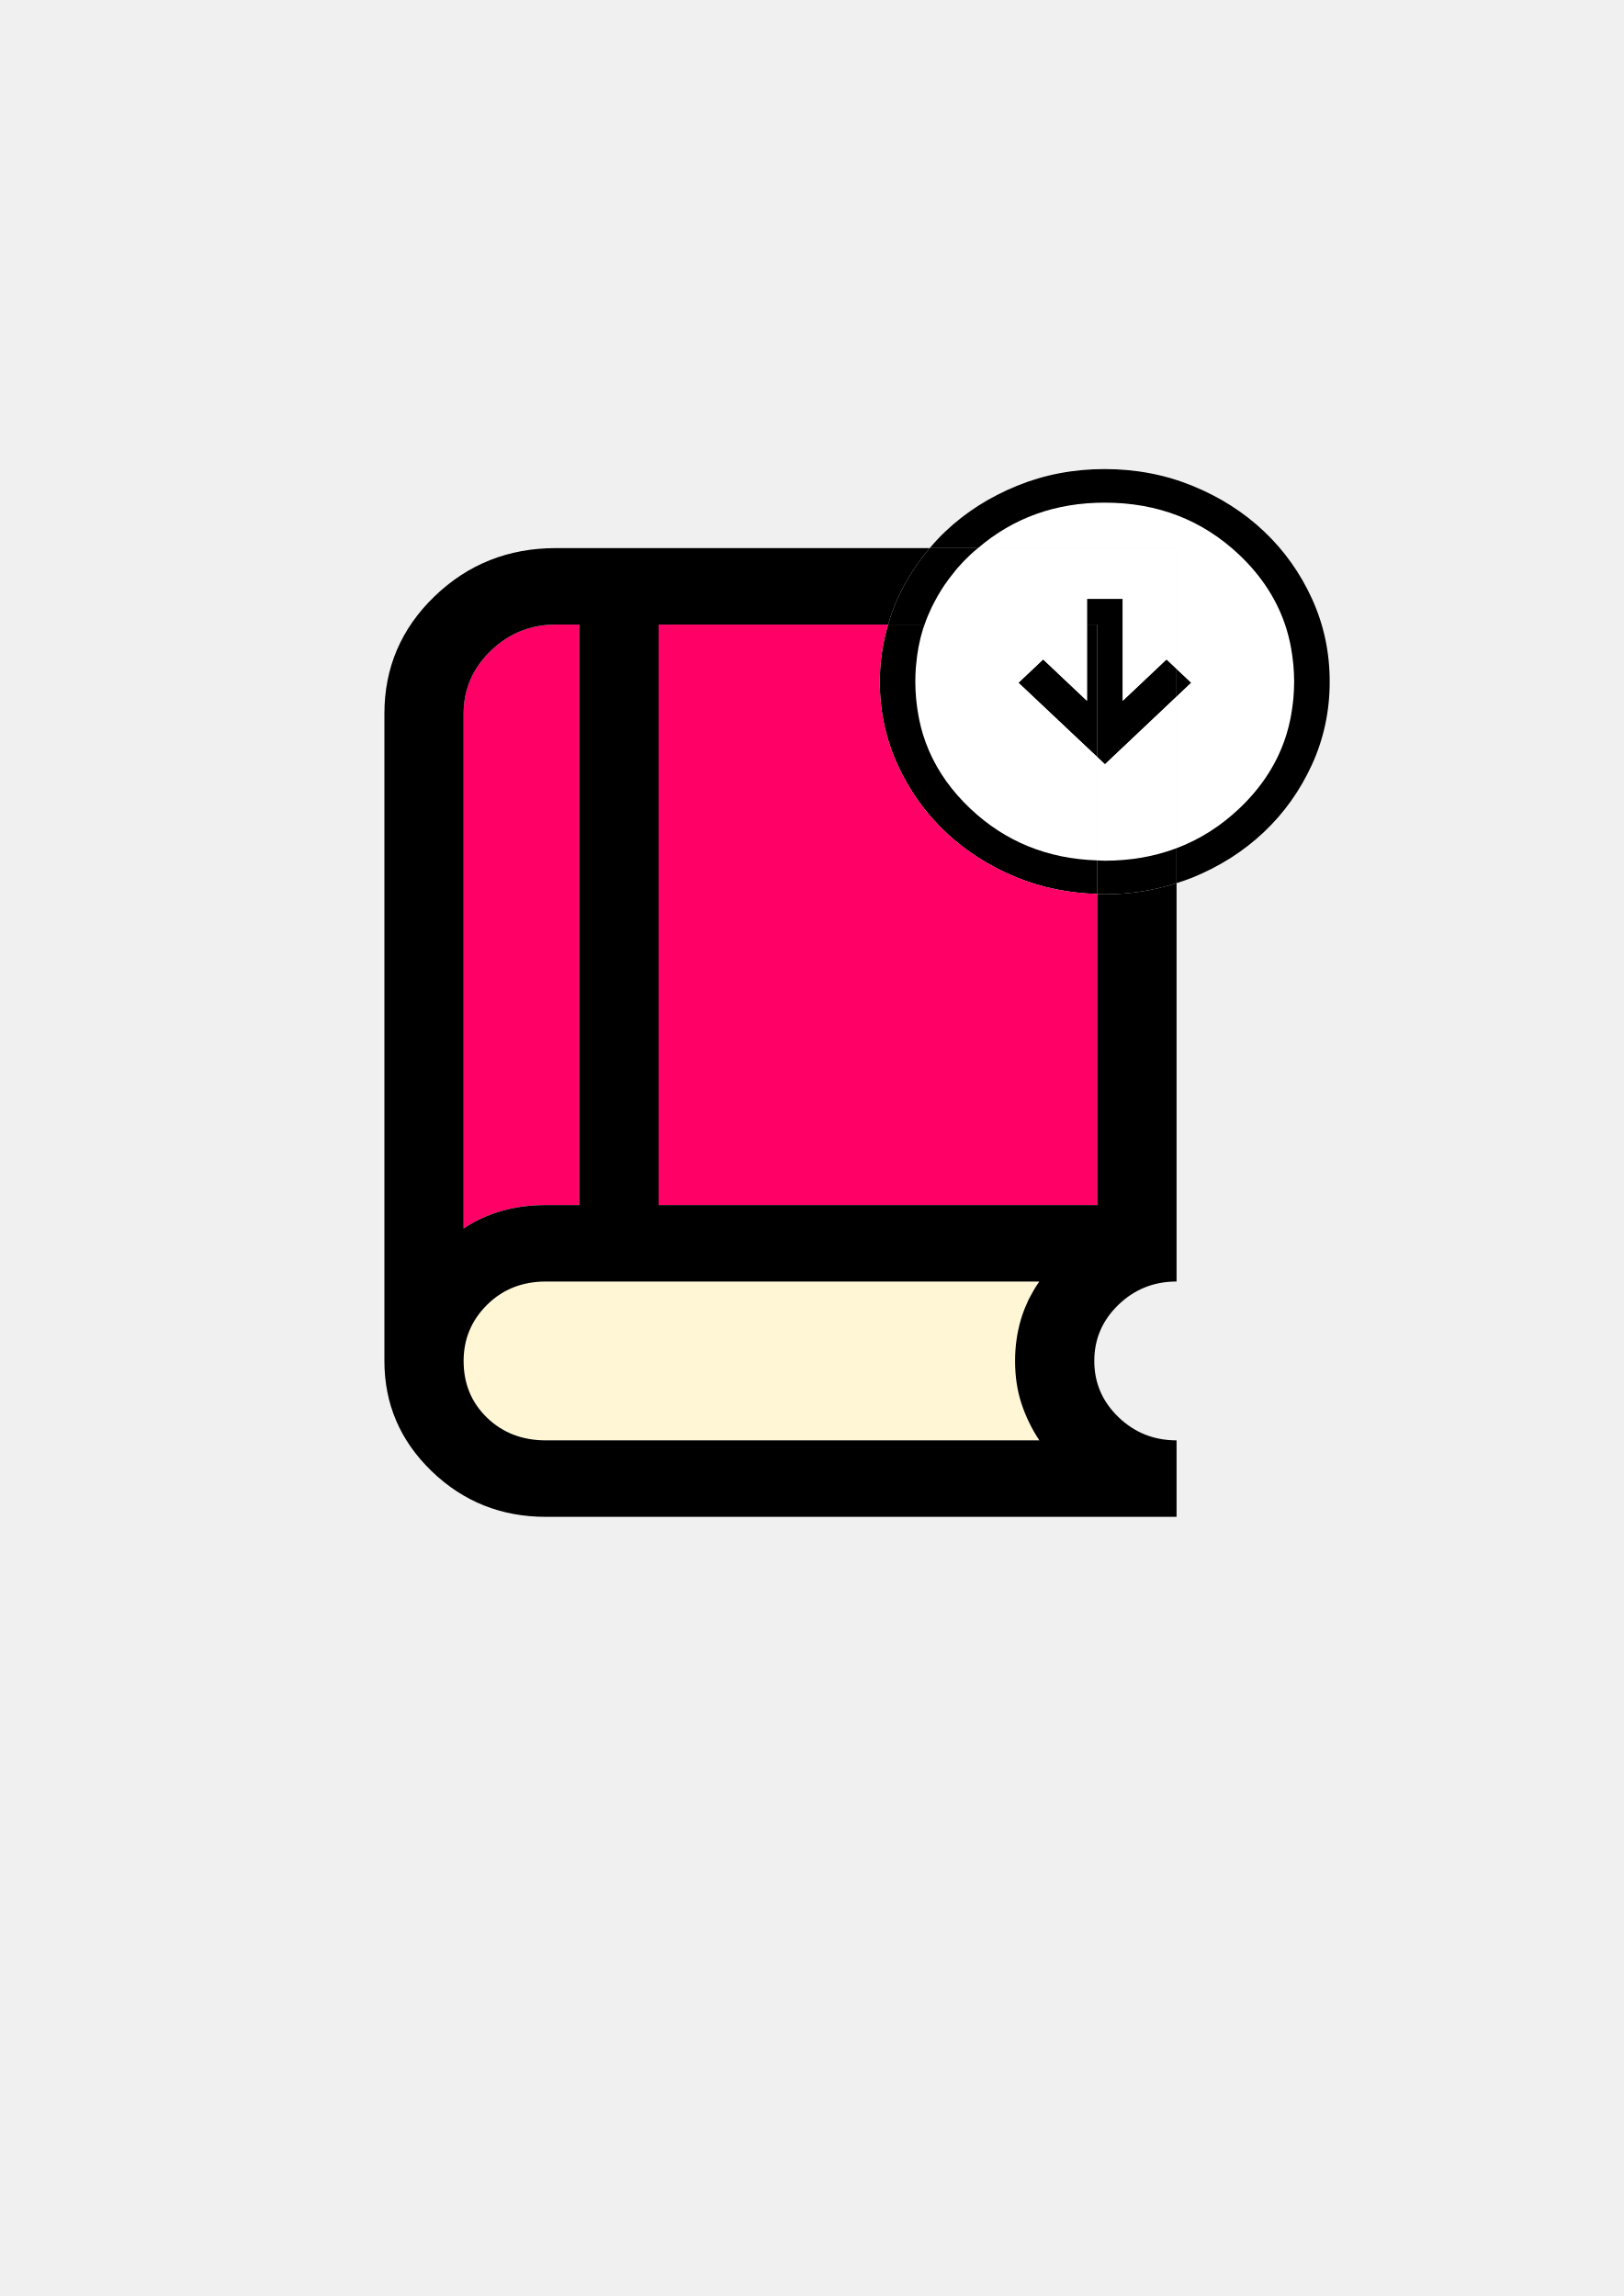
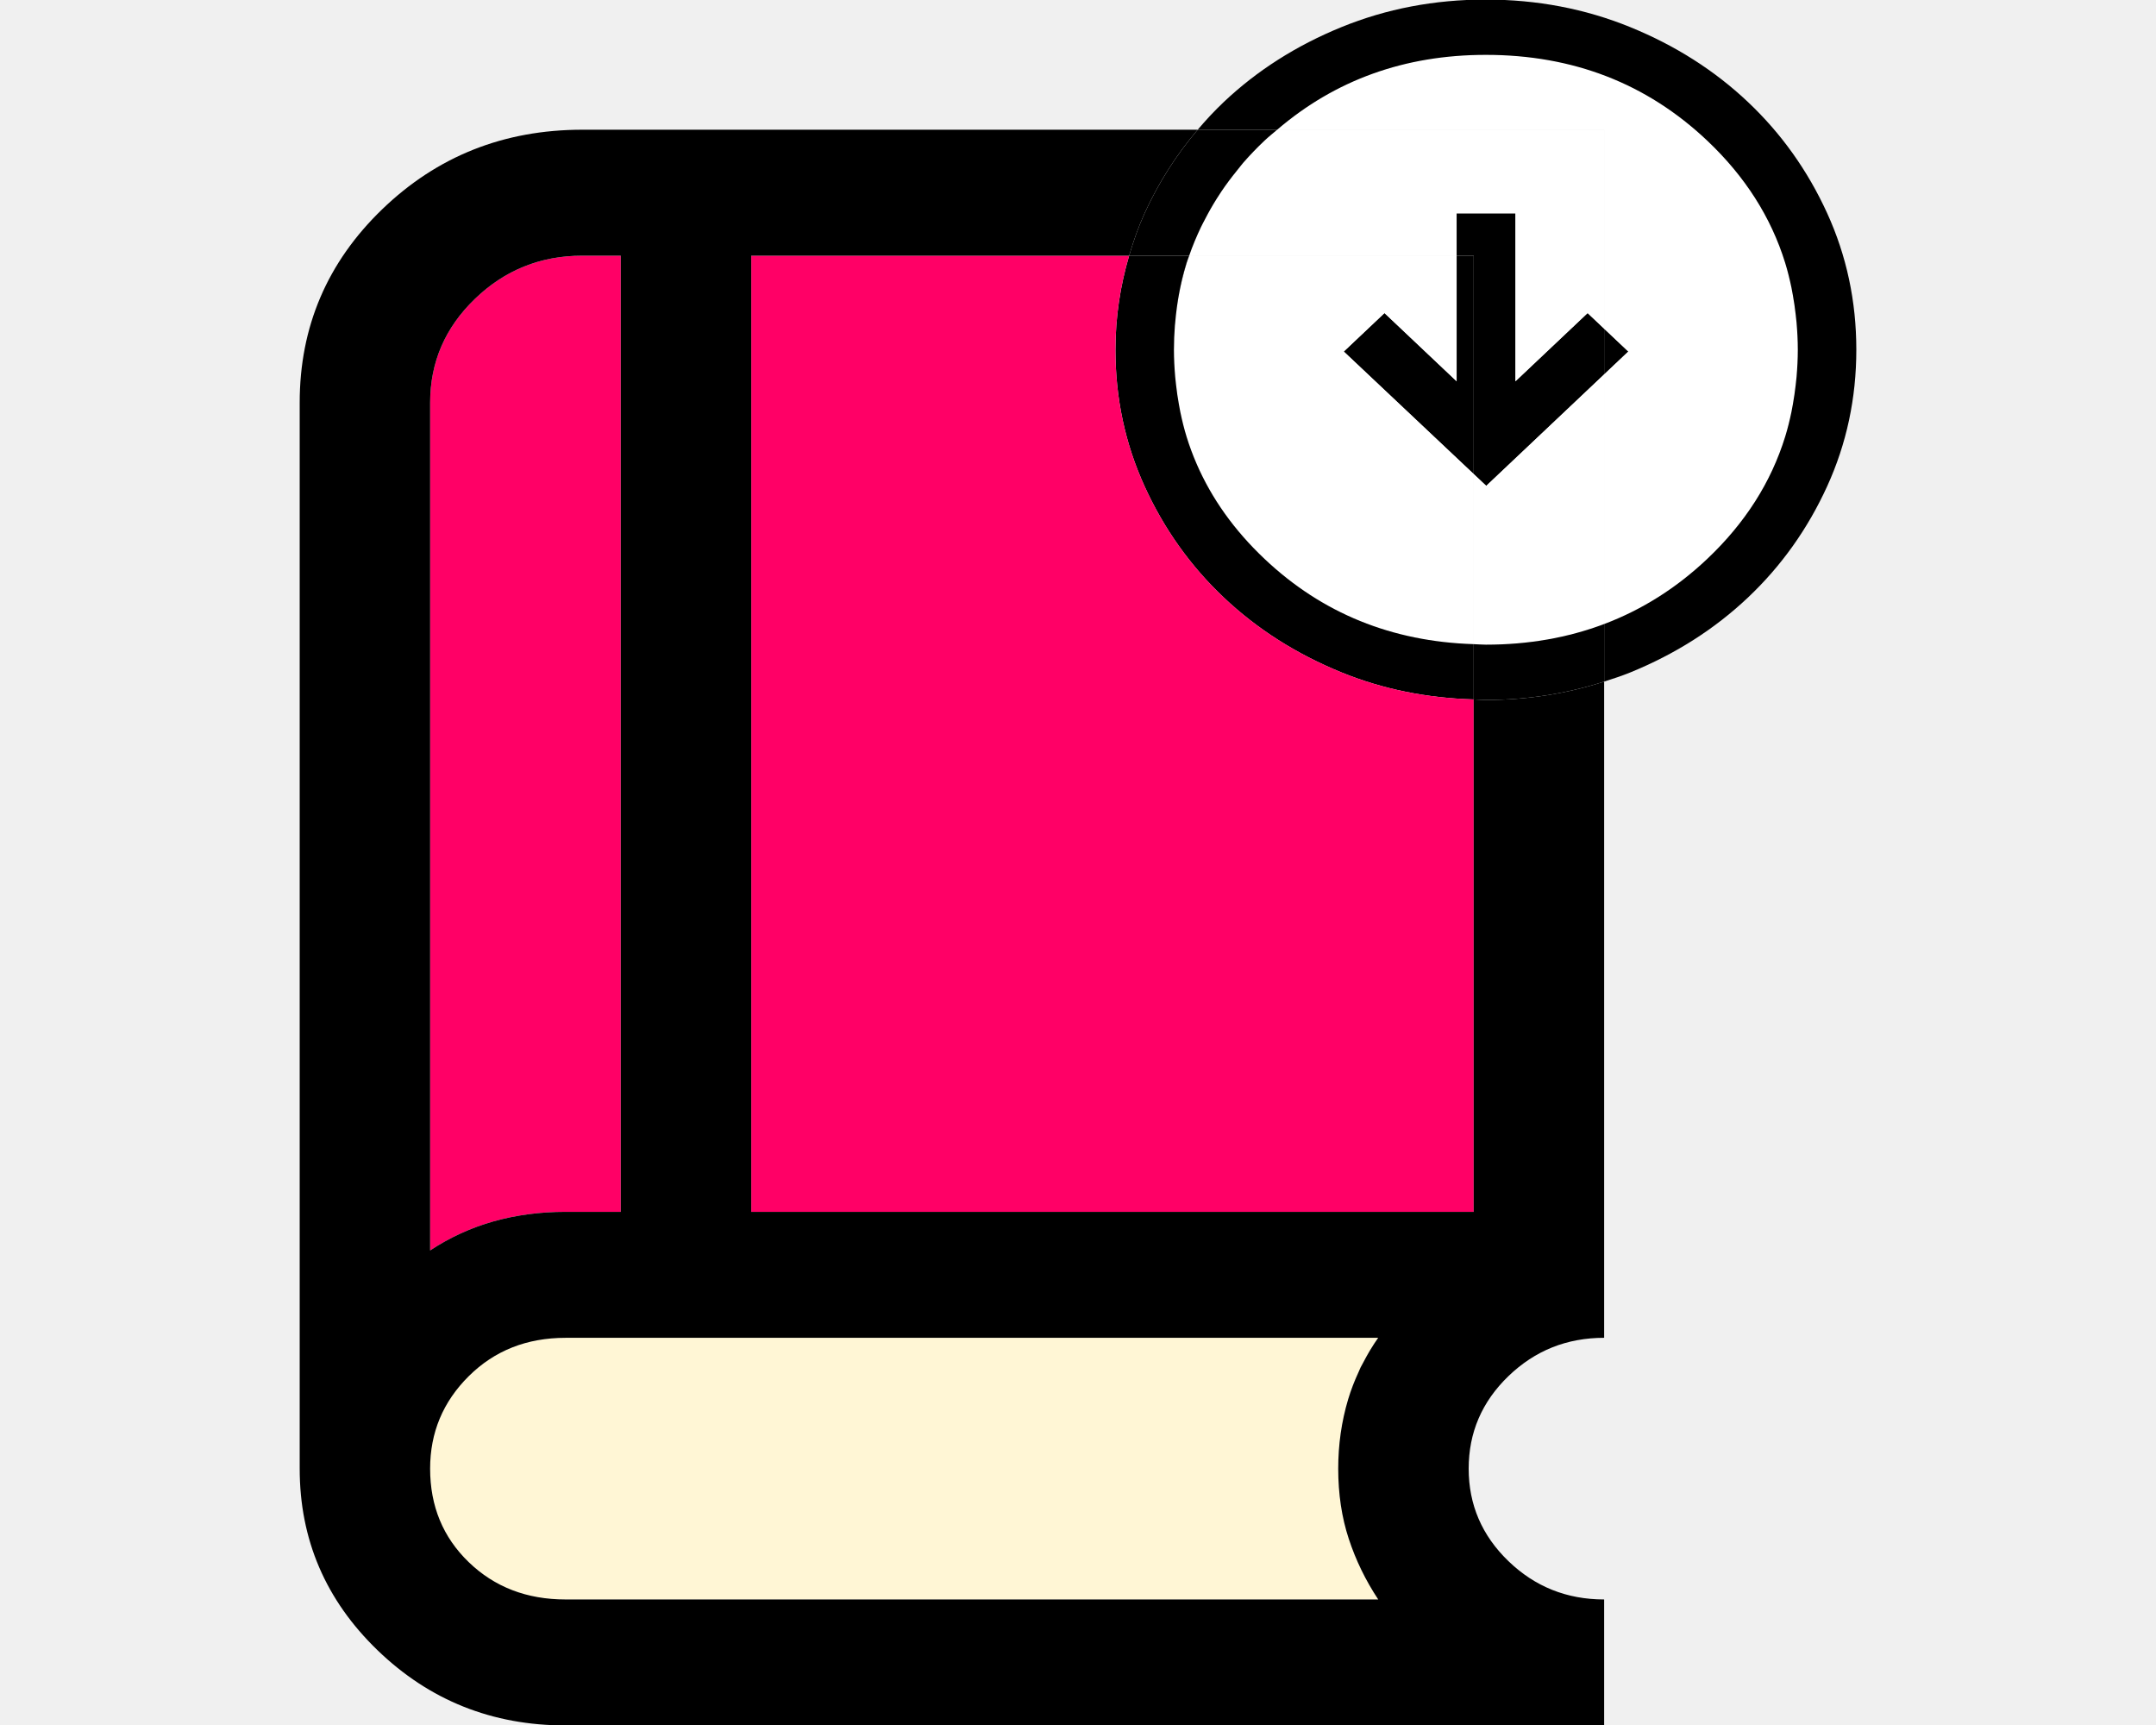
- <svg xmlns="http://www.w3.org/2000/svg" width="210mm" height="297mm" viewBox="0 0 210 297" version="1.1" id="svg1" xml:space="preserve">
+ <svg xmlns="http://www.w3.org/2000/svg" width="640" height="512" viewBox="0 0 169.333 135.467" version="1.1" id="svg1">
  <defs id="defs1" />
  <g id="layer1">
-     <path d="m 133.102,184.006 c 0.386,0.794 0.826,1.564 1.322,2.313 h 5.2e-4 c -0.496,-0.749 -0.937,-1.519 -1.322,-2.313 z" style="" id="path47" />
-     <path d="m 131.749,180.269 c 0.104,0.439 0.224,0.869 0.362,1.288 0.275,0.839 0.606,1.655 0.992,2.449 -0.386,-0.794 -0.716,-1.61 -0.991,-2.449 -0.138,-0.42 -0.259,-0.849 -0.363,-1.288 z" style="" id="path46" />
-     <path d="m 131.331,174.646 c -0.032,0.462 -0.049,0.928 -0.049,1.399 0,0.499 0.018,0.988 0.052,1.468 -0.035,-0.479 -0.052,-0.969 -0.052,-1.468 0,-0.471 0.016,-0.938 0.048,-1.399 z" style="stroke-width:0.178" id="path45" />
-     <path d="m 132.871,168.481 c -0.13,0.284 -0.263,0.566 -0.376,0.857 -0.163,0.419 -0.309,0.845 -0.438,1.278 -0.129,0.433 -0.242,0.872 -0.338,1.315 0.097,-0.443 0.21,-0.881 0.339,-1.315 0.219,-0.735 0.497,-1.443 0.814,-2.135 z" style="stroke-width:0.178" id="path44" />
-     <path d="m 134.422,165.771 c -0.265,0.374 -0.513,0.756 -0.744,1.145 -0.15,0.253 -0.281,0.514 -0.417,0.773 0.345,-0.658 0.724,-1.3 1.161,-1.918 z" style="stroke-width:0.178" id="path43" />
-     <path d="m 70.599,165.771 c -3.047,0 -5.583,1.004 -7.606,3.012 -2.023,2.008 -3.034,4.429 -3.034,7.262 0,2.943 1.011,5.39 3.034,7.344 2.023,1.953 4.558,2.93 7.606,2.93 h 0.002 63.823 c -0.991,-1.497 -1.763,-3.085 -2.314,-4.762 -0.552,-1.679 -0.828,-3.516 -0.828,-5.512 0,-1.885 0.258,-3.695 0.775,-5.429 0.129,-0.433 0.275,-0.859 0.438,-1.278 0.163,-0.419 0.343,-0.829 0.541,-1.233 0.197,-0.404 0.411,-0.801 0.642,-1.19 0.231,-0.389 0.479,-0.771 0.744,-1.145 z" style="fill:#fff6d5;stroke-width:0.178" id="path42" />
-     <path d="m 71.914,80.791 c -3.284,0 -6.097,1.131 -8.438,3.394 -2.343,2.261 -3.515,4.978 -3.515,8.149 v 66.576 c 1.551,-1.023 3.212,-1.785 4.984,-2.284 1.773,-0.498 3.658,-0.747 5.655,-0.747 h 4.334 V 80.791 Z" style="fill:#ff0066;stroke-width:0.178" id="path41" />
-     <path d="m 152.169,86.523 v 3.591 l 1.9,-1.796 z" style="stroke-width:0.086" id="path40" />
-     <path d="m 140.582,80.791 v 9.86 l -5.666,-5.356 -3.198,3.023 10.206,9.622 V 80.791 Z" style="stroke-width:0.086" id="path39" />
-     <path d="m 140.582,80.791 h 1.342 v 17.149 l 0.984,0.928 9.261,-8.754 v -3.591 l -1.299,-1.227 -5.666,5.356 V 77.462 h -4.623 z" style="stroke-width:0.086" id="path38" />
-     <path d="m 123.831,73.479 c 0.519,-0.592 1.076,-1.168 1.669,-1.729 h -5.1e-4 c -0.593,0.561 -1.149,1.137 -1.669,1.729 z" style="" id="path37" />
-     <path d="m 123.652,73.704 c 0.571,-0.67 1.181,-1.323 1.848,-1.953 -0.593,0.561 -1.15,1.137 -1.669,1.729 -0.064,0.073 -0.116,0.151 -0.179,0.224 z" style="stroke-width:0.086" id="path36" />
-     <path d="m 122.11,75.743 c 0.37,-0.549 0.772,-1.084 1.198,-1.609 -0.427,0.525 -0.828,1.06 -1.198,1.609 z" style="fill:#ffffff;stroke-width:0.086" id="path35" />
-     <path d="m 120.814,77.942 c 0.281,-0.546 0.584,-1.084 0.915,-1.61 -0.33,0.526 -0.634,1.063 -0.915,1.61 z" style="" id="path34" />
-     <path d="m 119.578,80.791 c 0.263,-0.771 0.581,-1.519 0.93,-2.254 -0.348,0.735 -0.667,1.483 -0.93,2.254 z" style="" id="path33" />
-     <path d="m 118.473,86.101 c 0.16,-1.857 0.531,-3.626 1.105,-5.31 -0.061,0.179 -0.141,0.351 -0.197,0.532 -0.473,1.522 -0.77,3.117 -0.907,4.779 z" style="" id="path32" />
-     <path d="m 118.379,88.179 c 0,-0.648 0.026,-1.284 0.076,-1.911 -0.048,0.628 -0.076,1.263 -0.076,1.911 z" style="fill:#ffffff;stroke-width:0.086" id="path31" />
-     <path d="m 119.381,95.036 c -0.2,-0.643 -0.361,-1.304 -0.501,-1.972 0.14,0.668 0.3,1.328 0.5,1.971 z" style="" id="path30" />
-     <path d="m 125.5,104.608 c -0.593,-0.561 -1.149,-1.137 -1.669,-1.729 0.519,0.592 1.075,1.168 1.668,1.729 z" style="" id="path29" />
-     <path d="M 141.924,111.299 V 97.94 l -10.206,-9.622 3.198,-3.023 5.666,5.356 v -9.86 h -21.004 c -0.574,1.684 -0.945,3.454 -1.105,5.31 -0.005,0.056 -0.014,0.111 -0.018,0.167 -0.05,0.627 -0.076,1.263 -0.076,1.911 0,0.727 0.04,1.437 0.1,2.139 0.018,0.208 0.044,0.413 0.067,0.619 0.058,0.515 0.132,1.023 0.222,1.524 0.036,0.201 0.07,0.403 0.112,0.602 0.14,0.668 0.301,1.329 0.501,1.972 0.89,2.861 2.373,5.476 4.45,7.843 0,0 5.2e-4,5.2e-4 5.2e-4,5.2e-4 0.519,0.592 1.075,1.168 1.669,1.729 4.522,4.274 10.004,6.488 16.424,6.691 z" style="fill:#ffffff;stroke-width:0.086" id="path28" />
-     <path d="M 152.169,109.717 V 90.114 l -9.261,8.754 -0.984,-0.928 v 13.358 c 0.32,0.01 0.631,0.04 0.956,0.04 3.348,0 6.442,-0.546 9.289,-1.621 z" style="fill:#ffffff;stroke-width:0.086" id="path27" />
-     <path d="m 166.39,94.99 c -0.005,0.015 -0.007,0.03 -0.012,0.045 -0.223,0.715 -0.482,1.416 -0.779,2.1 -0.297,0.685 -0.63,1.354 -1.001,2.008 0.749,-1.321 1.345,-2.706 1.792,-4.153 z" style="" id="path26" />
-     <path d="m 126.488,70.898 h 25.681 v 15.625 l 1.9,1.795 -1.9,1.796 v 19.603 c 2.968,-1.121 5.667,-2.819 8.09,-5.11 1.78,-1.683 3.227,-3.504 4.339,-5.465 0.371,-0.654 0.704,-1.323 1.001,-2.008 0.297,-0.685 0.556,-1.385 0.779,-2.1 0.005,-0.015 0.007,-0.03 0.012,-0.045 0.194,-0.629 0.351,-1.273 0.488,-1.925 0.042,-0.199 0.076,-0.402 0.112,-0.603 0.091,-0.501 0.165,-1.009 0.222,-1.524 0.023,-0.206 0.049,-0.41 0.067,-0.619 0.06,-0.702 0.1,-1.413 0.1,-2.14 0,-0.727 -0.04,-1.437 -0.1,-2.139 -0.018,-0.209 -0.044,-0.414 -0.067,-0.621 -0.058,-0.515 -0.132,-1.022 -0.222,-1.523 -0.036,-0.201 -0.07,-0.403 -0.112,-0.601 -0.138,-0.66 -0.297,-1.311 -0.494,-1.946 -0.003,-0.009 -0.004,-0.018 -0.007,-0.027 -1.113,-3.577 -3.152,-6.768 -6.119,-9.573 -4.747,-4.487 -10.54,-6.731 -17.38,-6.731 -6.378,0 -11.834,1.977 -16.392,5.879 z" style="fill:#ffffff;stroke-width:0.086" id="path25" />
-     <path d="m 126.487,70.898 c -0.33,0.282 -0.667,0.549 -0.988,0.852 -0.666,0.63 -1.277,1.284 -1.848,1.953 -0.121,0.141 -0.227,0.288 -0.343,0.431 -0.427,0.525 -0.828,1.06 -1.198,1.609 -0.131,0.195 -0.257,0.392 -0.381,0.589 -0.331,0.526 -0.634,1.063 -0.915,1.61 -0.102,0.199 -0.212,0.394 -0.307,0.595 -0.349,0.735 -0.667,1.483 -0.93,2.254 h 21.004 v -3.329 h 4.623 v 13.189 l 5.666,-5.356 1.299,1.227 V 70.898 h -25.681 z" style="fill:#ffffff;stroke-width:0.086" id="path8" />
-     <path d="m 141.924,115.637 v -4.339 c -6.42,-0.203 -11.902,-2.417 -16.424,-6.691 h -5.1e-4 c -0.593,-0.561 -1.15,-1.137 -1.669,-1.729 -2.077,-2.367 -3.56,-4.982 -4.45,-7.843 -0.2,-0.643 -0.36,-1.303 -0.5,-1.971 -0.042,-0.199 -0.075,-0.401 -0.112,-0.602 -0.091,-0.501 -0.165,-1.009 -0.222,-1.524 -0.023,-0.206 -0.049,-0.411 -0.067,-0.619 -0.06,-0.702 -0.1,-1.412 -0.1,-2.139 0,-0.648 0.028,-1.283 0.076,-1.911 0.004,-0.056 0.013,-0.111 0.018,-0.167 0.138,-1.661 0.434,-3.257 0.907,-4.779 0.056,-0.181 0.136,-0.353 0.197,-0.532 h -4.716 c -0.698,2.363 -1.076,4.821 -1.076,7.393 0,3.803 0.764,7.378 2.292,10.724 1.528,3.346 3.602,6.256 6.221,8.73 2.619,2.475 5.698,4.434 9.239,5.878 3.255,1.327 6.724,2.015 10.387,2.122 z" style="stroke-width:0.086" id="path6" />
-     <path d="m 141.924,115.637 c -3.663,-0.107 -7.132,-0.795 -10.387,-2.122 -3.541,-1.444 -6.62,-3.403 -9.239,-5.878 -2.619,-2.475 -4.693,-5.385 -6.221,-8.73 -1.528,-3.346 -2.292,-6.92 -2.292,-10.724 0,-2.572 0.378,-5.03 1.076,-7.393 H 85.18 v 75.088 h 56.743 z" style="fill:#ff0066;stroke-width:0.178" id="path5" />
-     <path d="m 152.169,114.237 v -4.52 c -2.847,1.076 -5.941,1.621 -9.289,1.621 -0.325,0 -0.636,-0.03 -0.956,-0.04 v 4.339 c 0.322,0.009 0.636,0.044 0.961,0.044 3.256,0 6.346,-0.498 9.285,-1.444 z" style="stroke-width:0.086" id="path4" />
-     <path d="m 152.169,114.237 c -2.939,0.946 -6.028,1.444 -9.285,1.444 -0.325,0 -0.639,-0.035 -0.961,-0.044 v 40.242 H 85.18 V 80.791 h 29.681 c 0.334,-1.132 0.72,-2.249 1.214,-3.334 1.103,-2.416 2.499,-4.597 4.17,-6.559 H 71.914 c -6.164,0 -11.405,2.084 -15.723,6.252 -4.317,4.169 -6.475,9.231 -6.475,15.183 v 83.712 c 0,5.572 2.038,10.326 6.115,14.263 4.077,3.936 8.999,5.904 14.77,5.904 h 81.568 v -9.893 c -2.933,0 -5.44,-1.004 -7.52,-3.012 -2.08,-2.008 -3.12,-4.429 -3.12,-7.262 0,-2.833 1.04,-5.254 3.12,-7.262 2.08,-2.008 4.587,-3.012 7.52,-3.012 z M 71.914,80.791 h 3.02 v 75.088 h -4.334 c -1.997,0 -3.881,0.249 -5.655,0.747 -1.772,0.499 -3.434,1.26 -4.984,2.284 V 92.333 c 0,-3.171 1.172,-5.888 3.515,-8.149 2.342,-2.262 5.154,-3.394 8.438,-3.394 z m -1.316,84.98 h 63.823 5.2e-4 c -0.437,0.617 -0.816,1.26 -1.161,1.918 -0.073,0.14 -0.156,0.276 -0.225,0.417 -0.06,0.123 -0.107,0.251 -0.164,0.376 -0.316,0.692 -0.595,1.401 -0.814,2.135 -0.129,0.433 -0.242,0.872 -0.339,1.315 -0.194,0.886 -0.323,1.791 -0.388,2.715 -0.032,0.462 -0.048,0.928 -0.048,1.399 0,0.499 0.017,0.988 0.052,1.468 0.069,0.958 0.207,1.877 0.414,2.756 0.104,0.439 0.225,0.869 0.363,1.288 0.551,1.677 1.322,3.265 2.314,4.762 h -5.2e-4 -63.823 -0.002 c -3.047,0 -5.583,-0.977 -7.606,-2.93 -2.023,-1.953 -3.034,-4.401 -3.034,-7.344 0,-2.833 1.011,-5.254 3.034,-7.262 2.023,-2.008 4.558,-3.012 7.606,-3.012 z" style="stroke-width:0.178" id="path3" />
-     <path d="m 142.873,60.677 c -4.024,0 -7.805,0.722 -11.344,2.166 -3.539,1.445 -6.618,3.405 -9.236,5.88 -0.728,0.688 -1.404,1.419 -2.047,2.175 h 6.241 c 4.558,-3.902 10.014,-5.879 16.392,-5.879 6.84,0 12.633,2.244 17.38,6.731 2.974,2.811 5.015,6.012 6.126,9.599 0.197,0.635 0.355,1.287 0.494,1.946 0.042,0.199 0.075,0.4 0.112,0.601 0.091,0.501 0.165,1.008 0.222,1.523 0.023,0.207 0.049,0.412 0.067,0.621 0.06,0.702 0.1,1.412 0.1,2.139 0,0.727 -0.04,1.438 -0.1,2.14 -0.018,0.208 -0.044,0.413 -0.067,0.619 -0.058,0.515 -0.132,1.023 -0.222,1.524 -0.036,0.201 -0.07,0.404 -0.112,0.603 -0.137,0.653 -0.294,1.297 -0.488,1.925 -1.109,3.595 -3.152,6.801 -6.131,9.618 -2.423,2.29 -5.122,3.988 -8.09,5.11 v 4.52 c 0.693,-0.223 1.385,-0.448 2.06,-0.723 3.539,-1.445 6.618,-3.405 9.236,-5.88 2.618,-2.476 4.69,-5.387 6.218,-8.734 1.527,-3.347 2.291,-6.923 2.291,-10.727 0,-3.803 -0.764,-7.378 -2.291,-10.723 -1.528,-3.346 -3.602,-6.256 -6.221,-8.73 -2.619,-2.475 -5.699,-4.434 -9.24,-5.878 -3.541,-1.444 -7.323,-2.165 -11.348,-2.165 z" style="stroke-width:0.086" id="path2" />
-     <path d="m 114.861,80.791 h 4.716 c 0.263,-0.771 0.581,-1.518 0.93,-2.254 0.096,-0.201 0.205,-0.397 0.307,-0.595 0.28,-0.547 0.584,-1.084 0.915,-1.61 0.124,-0.198 0.25,-0.395 0.381,-0.589 0.37,-0.548 0.771,-1.084 1.198,-1.609 0.116,-0.143 0.223,-0.29 0.343,-0.431 0.063,-0.073 0.115,-0.151 0.179,-0.224 0.519,-0.592 1.075,-1.168 1.669,-1.729 h 5.1e-4 c 0.32,-0.303 0.658,-0.57 0.988,-0.852 h -6.241 c -1.671,1.962 -3.068,4.143 -4.17,6.559 -0.495,1.084 -0.88,2.201 -1.214,3.334 z" style="stroke-width:0.086" id="path7" />
+     <g id="g2" transform="translate(-26.17825,-60.71102)">
+       <path d="m 133.102,184.006 c 0.386,0.794 0.826,1.564 1.322,2.313 h 5.2e-4 c -0.496,-0.749 -0.937,-1.519 -1.322,-2.313 z" id="path47" />
+       <path d="m 131.749,180.269 c 0.104,0.439 0.224,0.869 0.362,1.288 0.275,0.839 0.606,1.655 0.992,2.449 -0.386,-0.794 -0.716,-1.61 -0.991,-2.449 -0.138,-0.42 -0.259,-0.849 -0.363,-1.288 z" id="path46" />
+       <path d="m 131.331,174.646 c -0.032,0.462 -0.049,0.928 -0.049,1.399 0,0.499 0.018,0.988 0.052,1.468 -0.035,-0.479 -0.052,-0.969 -0.052,-1.468 0,-0.471 0.016,-0.938 0.048,-1.399 z" style="stroke-width:0.178" id="path45" />
+       <path d="m 132.871,168.481 c -0.13,0.284 -0.263,0.566 -0.376,0.857 -0.163,0.419 -0.309,0.845 -0.438,1.278 -0.129,0.433 -0.242,0.872 -0.338,1.315 0.097,-0.443 0.21,-0.881 0.339,-1.315 0.219,-0.735 0.497,-1.443 0.814,-2.135 z" style="stroke-width:0.178" id="path44" />
+       <path d="m 134.422,165.771 c -0.265,0.374 -0.513,0.756 -0.744,1.145 -0.15,0.253 -0.281,0.514 -0.417,0.773 0.345,-0.658 0.724,-1.3 1.161,-1.918 z" style="stroke-width:0.178" id="path43" />
+       <path d="m 70.599,165.771 c -3.047,0 -5.583,1.004 -7.606,3.012 -2.023,2.008 -3.034,4.429 -3.034,7.262 0,2.943 1.011,5.39 3.034,7.344 2.023,1.953 4.558,2.93 7.606,2.93 h 0.002 63.823 c -0.991,-1.497 -1.763,-3.085 -2.314,-4.762 -0.552,-1.679 -0.828,-3.516 -0.828,-5.512 0,-1.885 0.258,-3.695 0.775,-5.429 0.129,-0.433 0.275,-0.859 0.438,-1.278 0.163,-0.419 0.343,-0.829 0.541,-1.233 0.197,-0.404 0.411,-0.801 0.642,-1.19 0.231,-0.389 0.479,-0.771 0.744,-1.145 z" style="fill:#fff6d5;stroke-width:0.178" id="path42" />
+       <path d="m 71.914,80.791 c -3.284,0 -6.097,1.131 -8.438,3.394 -2.343,2.261 -3.515,4.978 -3.515,8.149 v 66.576 c 1.551,-1.023 3.212,-1.785 4.984,-2.284 1.773,-0.498 3.658,-0.747 5.655,-0.747 h 4.334 V 80.791 Z" style="fill:#ff0066;stroke-width:0.178" id="path41" />
+       <path d="m 152.169,86.523 v 3.591 l 1.9,-1.796 z" style="stroke-width:0.086" id="path40" />
+       <path d="m 140.582,80.791 v 9.86 l -5.666,-5.356 -3.198,3.023 10.206,9.622 V 80.791 Z" style="stroke-width:0.086" id="path39" />
+       <path d="m 140.582,80.791 h 1.342 v 17.149 l 0.984,0.928 9.261,-8.754 v -3.591 l -1.299,-1.227 -5.666,5.356 V 77.462 h -4.623 z" style="stroke-width:0.086" id="path38" />
+       <path d="m 123.831,73.479 c 0.519,-0.592 1.076,-1.168 1.669,-1.729 h -5.1e-4 c -0.593,0.561 -1.149,1.137 -1.669,1.729 z" id="path37" />
+       <path d="m 123.652,73.704 c 0.571,-0.67 1.181,-1.323 1.848,-1.953 -0.593,0.561 -1.15,1.137 -1.669,1.729 -0.064,0.073 -0.116,0.151 -0.179,0.224 z" style="stroke-width:0.086" id="path36" />
+       <path d="m 122.11,75.743 c 0.37,-0.549 0.772,-1.084 1.198,-1.609 -0.427,0.525 -0.828,1.06 -1.198,1.609 z" style="fill:#ffffff;stroke-width:0.086" id="path35" />
+       <path d="m 120.814,77.942 c 0.281,-0.546 0.584,-1.084 0.915,-1.61 -0.33,0.526 -0.634,1.063 -0.915,1.61 z" id="path34" />
+       <path d="m 119.578,80.791 c 0.263,-0.771 0.581,-1.519 0.93,-2.254 -0.348,0.735 -0.667,1.483 -0.93,2.254 z" id="path33" />
+       <path d="m 118.473,86.101 c 0.16,-1.857 0.531,-3.626 1.105,-5.31 -0.061,0.179 -0.141,0.351 -0.197,0.532 -0.473,1.522 -0.77,3.117 -0.907,4.779 z" id="path32" />
+       <path d="m 118.379,88.179 c 0,-0.648 0.026,-1.284 0.076,-1.911 -0.048,0.628 -0.076,1.263 -0.076,1.911 z" style="fill:#ffffff;stroke-width:0.086" id="path31" />
+       <path d="m 119.381,95.036 c -0.2,-0.643 -0.361,-1.304 -0.501,-1.972 0.14,0.668 0.3,1.328 0.5,1.971 z" id="path30" />
+       <path d="m 125.5,104.608 c -0.593,-0.561 -1.149,-1.137 -1.669,-1.729 0.519,0.592 1.075,1.168 1.668,1.729 z" id="path29" />
+       <path d="M 141.924,111.299 V 97.94 l -10.206,-9.622 3.198,-3.023 5.666,5.356 v -9.86 h -21.004 c -0.574,1.684 -0.945,3.454 -1.105,5.31 -0.005,0.056 -0.014,0.111 -0.018,0.167 -0.05,0.627 -0.076,1.263 -0.076,1.911 0,0.727 0.04,1.437 0.1,2.139 0.018,0.208 0.044,0.413 0.067,0.619 0.058,0.515 0.132,1.023 0.222,1.524 0.036,0.201 0.07,0.403 0.112,0.602 0.14,0.668 0.301,1.329 0.501,1.972 0.89,2.861 2.373,5.476 4.45,7.843 0,0 5.2e-4,5.2e-4 5.2e-4,5.2e-4 0.519,0.592 1.075,1.168 1.669,1.729 4.522,4.274 10.004,6.488 16.424,6.691 z" style="fill:#ffffff;stroke-width:0.086" id="path28" />
+       <path d="M 152.169,109.717 V 90.114 l -9.261,8.754 -0.984,-0.928 v 13.358 c 0.32,0.01 0.631,0.04 0.956,0.04 3.348,0 6.442,-0.546 9.289,-1.621 z" style="fill:#ffffff;stroke-width:0.086" id="path27" />
+       <path d="m 166.39,94.99 c -0.005,0.015 -0.007,0.03 -0.012,0.045 -0.223,0.715 -0.482,1.416 -0.779,2.1 -0.297,0.685 -0.63,1.354 -1.001,2.008 0.749,-1.321 1.345,-2.706 1.792,-4.153 z" id="path26" />
+       <path d="m 126.488,70.898 h 25.681 v 15.625 l 1.9,1.795 -1.9,1.796 v 19.603 c 2.968,-1.121 5.667,-2.819 8.09,-5.11 1.78,-1.683 3.227,-3.504 4.339,-5.465 0.371,-0.654 0.704,-1.323 1.001,-2.008 0.297,-0.685 0.556,-1.385 0.779,-2.1 0.005,-0.015 0.007,-0.03 0.012,-0.045 0.194,-0.629 0.351,-1.273 0.488,-1.925 0.042,-0.199 0.076,-0.402 0.112,-0.603 0.091,-0.501 0.165,-1.009 0.222,-1.524 0.023,-0.206 0.049,-0.41 0.067,-0.619 0.06,-0.702 0.1,-1.413 0.1,-2.14 0,-0.727 -0.04,-1.437 -0.1,-2.139 -0.018,-0.209 -0.044,-0.414 -0.067,-0.621 -0.058,-0.515 -0.132,-1.022 -0.222,-1.523 -0.036,-0.201 -0.07,-0.403 -0.112,-0.601 -0.138,-0.66 -0.297,-1.311 -0.494,-1.946 -0.003,-0.009 -0.004,-0.018 -0.007,-0.027 -1.113,-3.577 -3.152,-6.768 -6.119,-9.573 -4.747,-4.487 -10.54,-6.731 -17.38,-6.731 -6.378,0 -11.834,1.977 -16.392,5.879 z" style="fill:#ffffff;stroke-width:0.086" id="path25" />
+       <path d="m 126.487,70.898 c -0.33,0.282 -0.667,0.549 -0.988,0.852 -0.666,0.63 -1.277,1.284 -1.848,1.953 -0.121,0.141 -0.227,0.288 -0.343,0.431 -0.427,0.525 -0.828,1.06 -1.198,1.609 -0.131,0.195 -0.257,0.392 -0.381,0.589 -0.331,0.526 -0.634,1.063 -0.915,1.61 -0.102,0.199 -0.212,0.394 -0.307,0.595 -0.349,0.735 -0.667,1.483 -0.93,2.254 h 21.004 v -3.329 h 4.623 v 13.189 l 5.666,-5.356 1.299,1.227 V 70.898 h -25.681 z" style="fill:#ffffff;stroke-width:0.086" id="path8" />
+       <path d="m 141.924,115.637 v -4.339 c -6.42,-0.203 -11.902,-2.417 -16.424,-6.691 h -5.1e-4 c -0.593,-0.561 -1.15,-1.137 -1.669,-1.729 -2.077,-2.367 -3.56,-4.982 -4.45,-7.843 -0.2,-0.643 -0.36,-1.303 -0.5,-1.971 -0.042,-0.199 -0.075,-0.401 -0.112,-0.602 -0.091,-0.501 -0.165,-1.009 -0.222,-1.524 -0.023,-0.206 -0.049,-0.411 -0.067,-0.619 -0.06,-0.702 -0.1,-1.412 -0.1,-2.139 0,-0.648 0.028,-1.283 0.076,-1.911 0.004,-0.056 0.013,-0.111 0.018,-0.167 0.138,-1.661 0.434,-3.257 0.907,-4.779 0.056,-0.181 0.136,-0.353 0.197,-0.532 h -4.716 c -0.698,2.363 -1.076,4.821 -1.076,7.393 0,3.803 0.764,7.378 2.292,10.724 1.528,3.346 3.602,6.256 6.221,8.73 2.619,2.475 5.698,4.434 9.239,5.878 3.255,1.327 6.724,2.015 10.387,2.122 z" style="stroke-width:0.086" id="path6" />
+       <path d="m 141.924,115.637 c -3.663,-0.107 -7.132,-0.795 -10.387,-2.122 -3.541,-1.444 -6.62,-3.403 -9.239,-5.878 -2.619,-2.475 -4.693,-5.385 -6.221,-8.73 -1.528,-3.346 -2.292,-6.92 -2.292,-10.724 0,-2.572 0.378,-5.03 1.076,-7.393 H 85.18 v 75.088 h 56.743 z" style="fill:#ff0066;stroke-width:0.178" id="path5" />
+       <path d="m 152.169,114.237 v -4.52 c -2.847,1.076 -5.941,1.621 -9.289,1.621 -0.325,0 -0.636,-0.03 -0.956,-0.04 v 4.339 c 0.322,0.009 0.636,0.044 0.961,0.044 3.256,0 6.346,-0.498 9.285,-1.444 z" style="stroke-width:0.086" id="path4" />
+       <path d="m 152.169,114.237 c -2.939,0.946 -6.028,1.444 -9.285,1.444 -0.325,0 -0.639,-0.035 -0.961,-0.044 v 40.242 H 85.18 V 80.791 h 29.681 c 0.334,-1.132 0.72,-2.249 1.214,-3.334 1.103,-2.416 2.499,-4.597 4.17,-6.559 H 71.914 c -6.164,0 -11.405,2.084 -15.723,6.252 -4.317,4.169 -6.475,9.231 -6.475,15.183 v 83.712 c 0,5.572 2.038,10.326 6.115,14.263 4.077,3.936 8.999,5.904 14.77,5.904 h 81.568 v -9.893 c -2.933,0 -5.44,-1.004 -7.52,-3.012 -2.08,-2.008 -3.12,-4.429 -3.12,-7.262 0,-2.833 1.04,-5.254 3.12,-7.262 2.08,-2.008 4.587,-3.012 7.52,-3.012 z M 71.914,80.791 h 3.02 v 75.088 h -4.334 c -1.997,0 -3.881,0.249 -5.655,0.747 -1.772,0.499 -3.434,1.26 -4.984,2.284 V 92.333 c 0,-3.171 1.172,-5.888 3.515,-8.149 2.342,-2.262 5.154,-3.394 8.438,-3.394 z m -1.316,84.98 h 63.823 5.2e-4 c -0.437,0.617 -0.816,1.26 -1.161,1.918 -0.073,0.14 -0.156,0.276 -0.225,0.417 -0.06,0.123 -0.107,0.251 -0.164,0.376 -0.316,0.692 -0.595,1.401 -0.814,2.135 -0.129,0.433 -0.242,0.872 -0.339,1.315 -0.194,0.886 -0.323,1.791 -0.388,2.715 -0.032,0.462 -0.048,0.928 -0.048,1.399 0,0.499 0.017,0.988 0.052,1.468 0.069,0.958 0.207,1.877 0.414,2.756 0.104,0.439 0.225,0.869 0.363,1.288 0.551,1.677 1.322,3.265 2.314,4.762 h -5.2e-4 -63.823 -0.002 c -3.047,0 -5.583,-0.977 -7.606,-2.93 -2.023,-1.953 -3.034,-4.401 -3.034,-7.344 0,-2.833 1.011,-5.254 3.034,-7.262 2.023,-2.008 4.558,-3.012 7.606,-3.012 z" style="stroke-width:0.178" id="path3" />
+       <path d="m 142.873,60.677 c -4.024,0 -7.805,0.722 -11.344,2.166 -3.539,1.445 -6.618,3.405 -9.236,5.88 -0.728,0.688 -1.404,1.419 -2.047,2.175 h 6.241 c 4.558,-3.902 10.014,-5.879 16.392,-5.879 6.84,0 12.633,2.244 17.38,6.731 2.974,2.811 5.015,6.012 6.126,9.599 0.197,0.635 0.355,1.287 0.494,1.946 0.042,0.199 0.075,0.4 0.112,0.601 0.091,0.501 0.165,1.008 0.222,1.523 0.023,0.207 0.049,0.412 0.067,0.621 0.06,0.702 0.1,1.412 0.1,2.139 0,0.727 -0.04,1.438 -0.1,2.14 -0.018,0.208 -0.044,0.413 -0.067,0.619 -0.058,0.515 -0.132,1.023 -0.222,1.524 -0.036,0.201 -0.07,0.404 -0.112,0.603 -0.137,0.653 -0.294,1.297 -0.488,1.925 -1.109,3.595 -3.152,6.801 -6.131,9.618 -2.423,2.29 -5.122,3.988 -8.09,5.11 v 4.52 c 0.693,-0.223 1.385,-0.448 2.06,-0.723 3.539,-1.445 6.618,-3.405 9.236,-5.88 2.618,-2.476 4.69,-5.387 6.218,-8.734 1.527,-3.347 2.291,-6.923 2.291,-10.727 0,-3.803 -0.764,-7.378 -2.291,-10.723 -1.528,-3.346 -3.602,-6.256 -6.221,-8.73 -2.619,-2.475 -5.699,-4.434 -9.24,-5.878 -3.541,-1.444 -7.323,-2.165 -11.348,-2.165 z" style="stroke-width:0.086" id="path2" />
+       <path d="m 114.861,80.791 h 4.716 c 0.263,-0.771 0.581,-1.518 0.93,-2.254 0.096,-0.201 0.205,-0.397 0.307,-0.595 0.28,-0.547 0.584,-1.084 0.915,-1.61 0.124,-0.198 0.25,-0.395 0.381,-0.589 0.37,-0.548 0.771,-1.084 1.198,-1.609 0.116,-0.143 0.223,-0.29 0.343,-0.431 0.063,-0.073 0.115,-0.151 0.179,-0.224 0.519,-0.592 1.075,-1.168 1.669,-1.729 h 5.1e-4 c 0.32,-0.303 0.658,-0.57 0.988,-0.852 h -6.241 c -1.671,1.962 -3.068,4.143 -4.17,6.559 -0.495,1.084 -0.88,2.201 -1.214,3.334 z" style="stroke-width:0.086" id="path7" />
+     </g>
  </g>
</svg>
